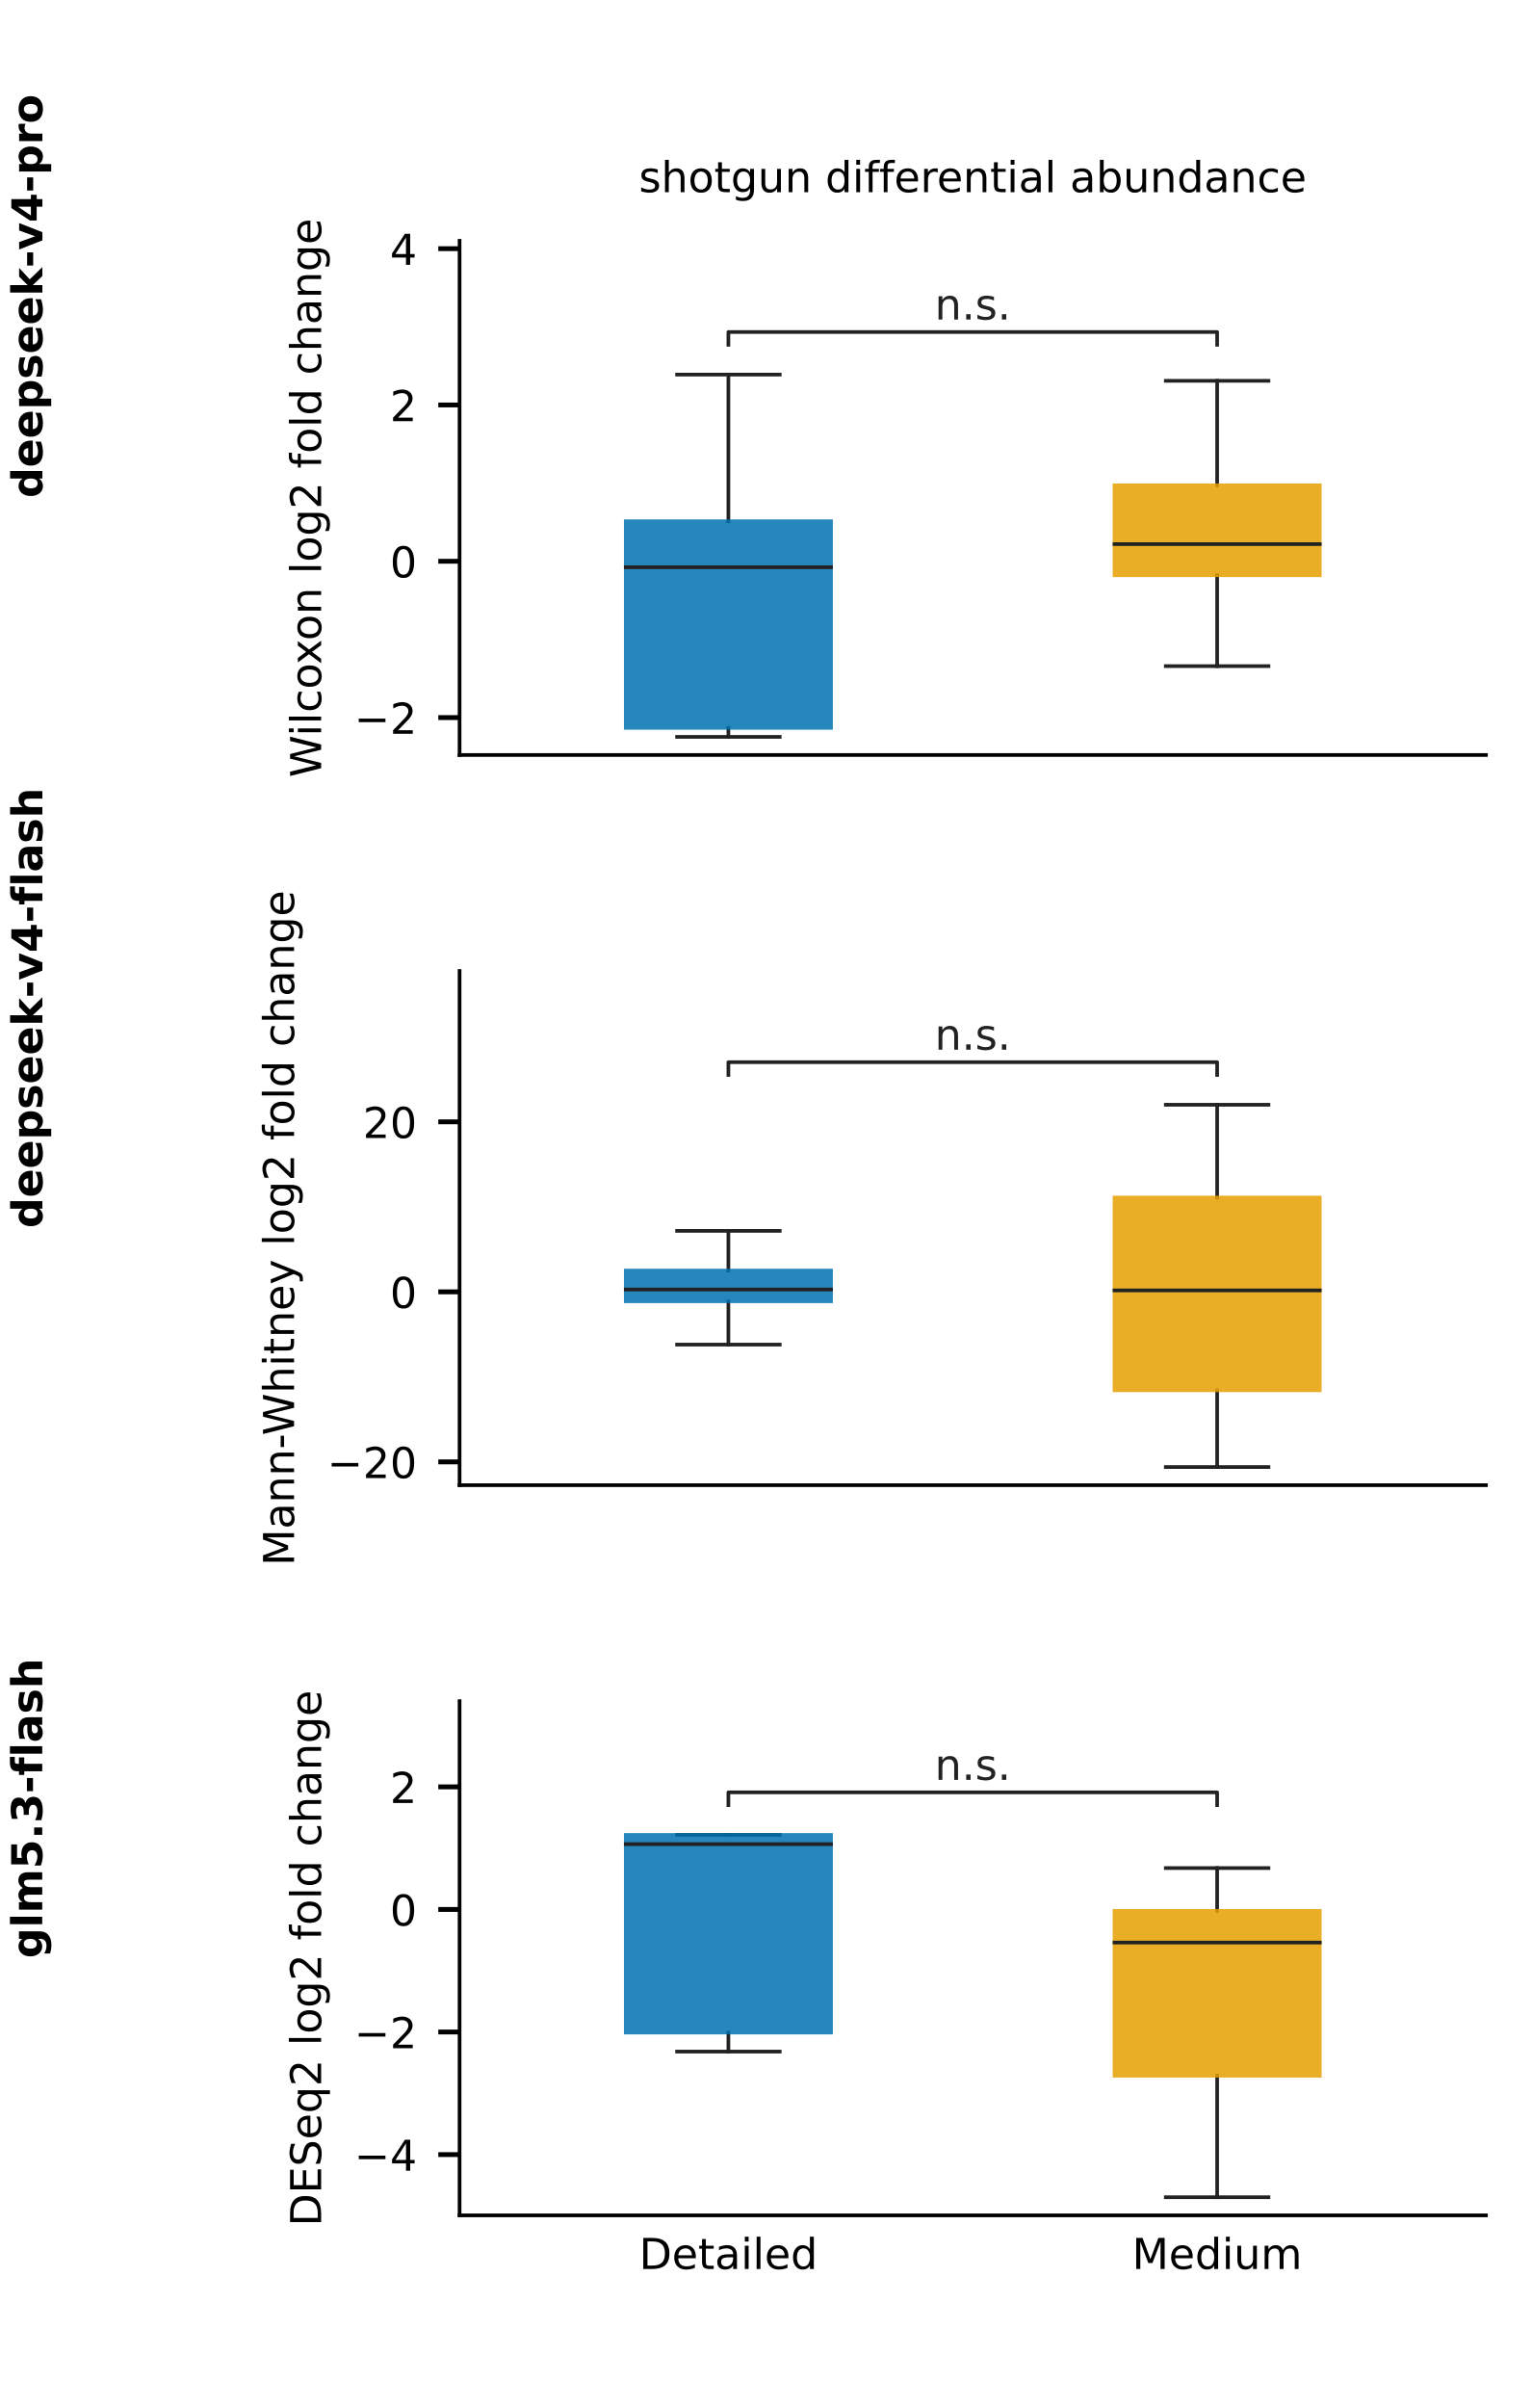
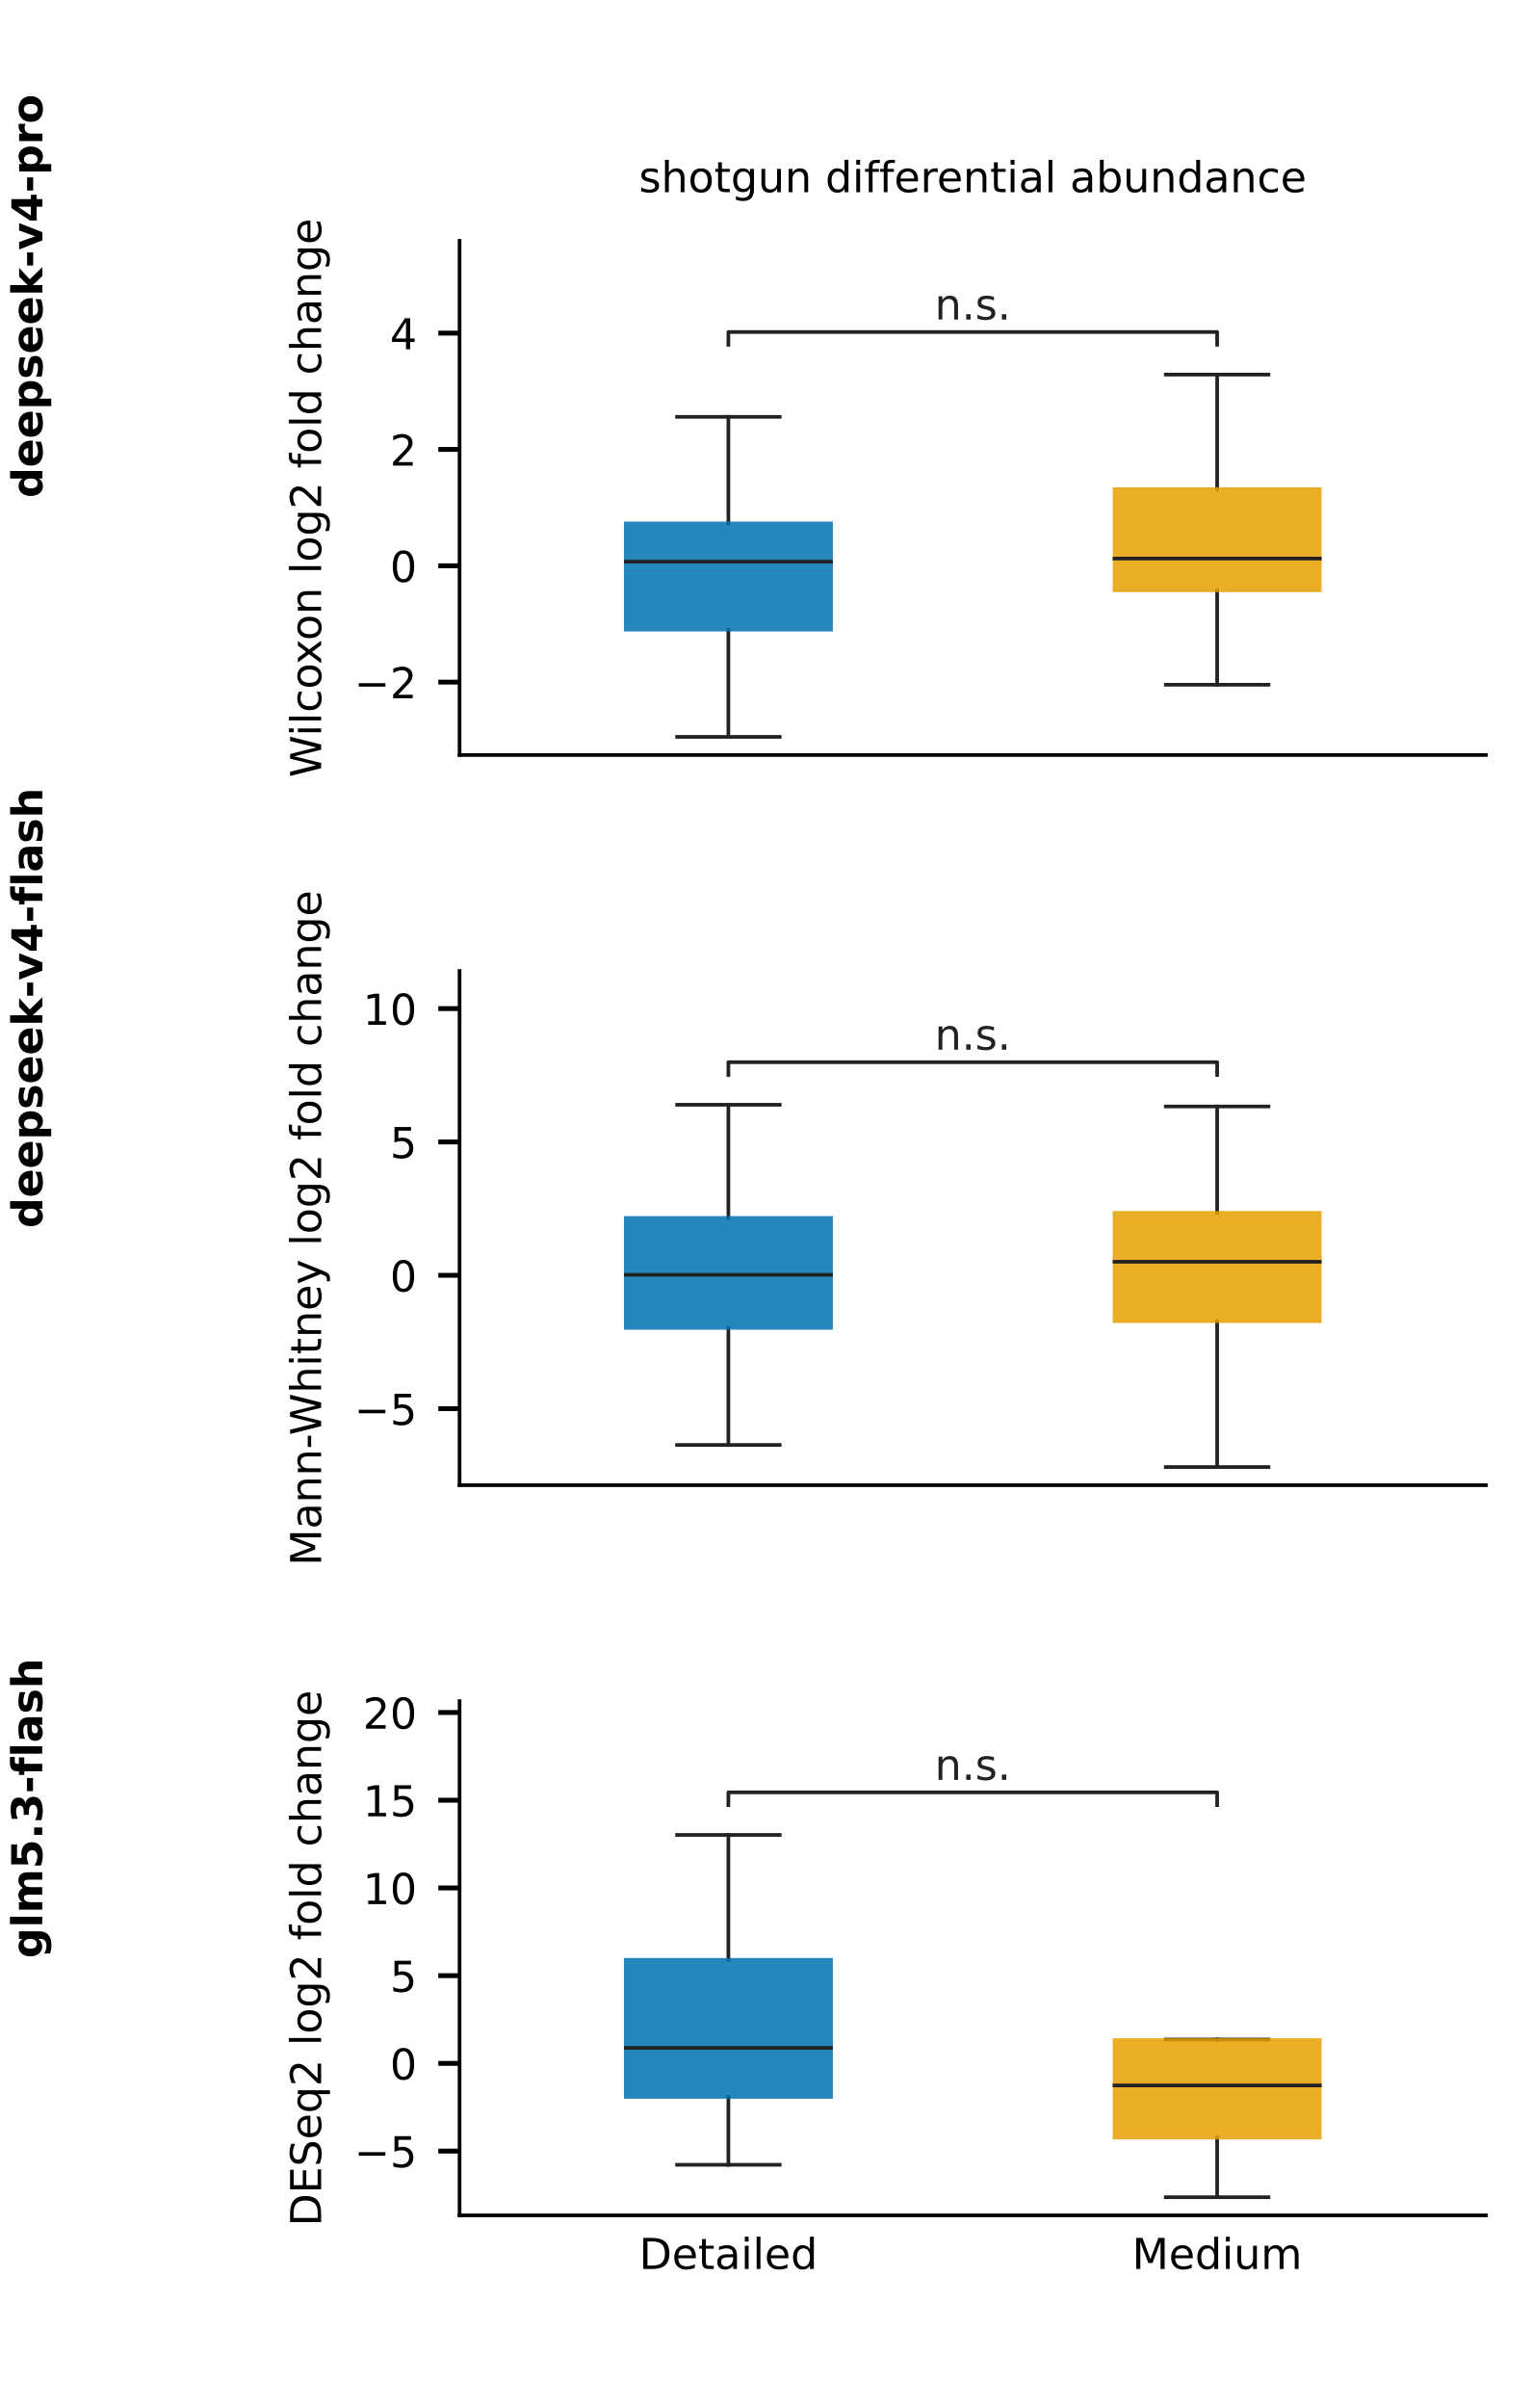
<svg xmlns="http://www.w3.org/2000/svg" xmlns:xlink="http://www.w3.org/1999/xlink" height="396pt" version="1.1" viewBox="0 0 252 396" width="252pt">
  <defs>
    <style type="text/css">*{stroke-linecap:butt;stroke-linejoin:round;}</style>
  </defs>
  <g id="figure_1">
    <g id="patch_1">
      <path d="M 0 396  L 252 396  L 252 0  L 0 0  z " style="fill:#ffffff;" />
    </g>
    <g id="axes_1">
      <g id="patch_2">
        <path d="M 75.6 124.162  L 244.44 124.162  L 244.44 39.6  L 75.6 39.6  z " style="fill:#ffffff;" />
      </g>
      <g id="matplotlib.axis_1">
        <g id="xtick_1">
          <g id="line2d_1" />
        </g>
        <g id="xtick_2">
          <g id="line2d_2" />
        </g>
      </g>
      <g id="matplotlib.axis_2">
        <g id="ytick_1">
          <g id="line2d_3">
            <defs>
-               <path d="M 0 0  L -3.5 0  " id="m2d9f21f140" style="stroke:#000000;stroke-width:0.8;" />
+               <path d="M 0 0  L -3.5 0  " id="mbf0783d53c" style="stroke:#000000;stroke-width:0.8;" />
            </defs>
            <g>
-               <use style="stroke:#000000;stroke-width:0.8;" x="75.6" xlink:href="#m2d9f21f140" y="118.006" />
+               <use style="stroke:#000000;stroke-width:0.8;" x="75.6" xlink:href="#mbf0783d53c" y="112.173" />
            </g>
          </g>
          <g id="text_1">
-             <text style="font-family:DejaVu Sans;font-size:7px;font-stretch:normal;font-style:normal;font-weight:normal;text-anchor:end;" transform="rotate(-0, 68.6, 120.6651)" x="68.6" y="120.665">−2</text>
+             <text style="font-family:DejaVu Sans;font-size:7px;font-stretch:normal;font-style:normal;font-weight:normal;text-anchor:end;" transform="rotate(-0, 68.6, 114.8325)" x="68.6" y="114.832">−2</text>
          </g>
        </g>
        <g id="ytick_2">
          <g id="line2d_4">
            <g>
-               <use style="stroke:#000000;stroke-width:0.8;" x="75.6" xlink:href="#m2d9f21f140" y="92.301" />
+               <use style="stroke:#000000;stroke-width:0.8;" x="75.6" xlink:href="#mbf0783d53c" y="93.043" />
            </g>
          </g>
          <g id="text_2">
-             <text style="font-family:DejaVu Sans;font-size:7px;font-stretch:normal;font-style:normal;font-weight:normal;text-anchor:end;" transform="rotate(-0, 68.6, 94.96073)" x="68.6" y="94.961">0</text>
+             <text style="font-family:DejaVu Sans;font-size:7px;font-stretch:normal;font-style:normal;font-weight:normal;text-anchor:end;" transform="rotate(-0, 68.6, 95.70237)" x="68.6" y="95.702">0</text>
          </g>
        </g>
        <g id="ytick_3">
          <g id="line2d_5">
            <g>
-               <use style="stroke:#000000;stroke-width:0.8;" x="75.6" xlink:href="#m2d9f21f140" y="66.597" />
+               <use style="stroke:#000000;stroke-width:0.8;" x="75.6" xlink:href="#mbf0783d53c" y="73.913" />
            </g>
          </g>
          <g id="text_3">
-             <text style="font-family:DejaVu Sans;font-size:7px;font-stretch:normal;font-style:normal;font-weight:normal;text-anchor:end;" transform="rotate(-0, 68.6, 69.25638)" x="68.6" y="69.256">2</text>
+             <text style="font-family:DejaVu Sans;font-size:7px;font-stretch:normal;font-style:normal;font-weight:normal;text-anchor:end;" transform="rotate(-0, 68.6, 76.57225)" x="68.6" y="76.572">2</text>
          </g>
        </g>
        <g id="ytick_4">
          <g id="line2d_6">
            <g>
-               <use style="stroke:#000000;stroke-width:0.8;" x="75.6" xlink:href="#m2d9f21f140" y="40.893" />
+               <use style="stroke:#000000;stroke-width:0.8;" x="75.6" xlink:href="#mbf0783d53c" y="54.783" />
            </g>
          </g>
          <g id="text_4">
-             <text style="font-family:DejaVu Sans;font-size:7px;font-stretch:normal;font-style:normal;font-weight:normal;text-anchor:end;" transform="rotate(-0, 68.6, 43.55203)" x="68.6" y="43.552">4</text>
+             <text style="font-family:DejaVu Sans;font-size:7px;font-stretch:normal;font-style:normal;font-weight:normal;text-anchor:end;" transform="rotate(-0, 68.6, 57.44213)" x="68.6" y="57.442">4</text>
          </g>
        </g>
        <g id="text_5">
          <text style="font-family:DejaVu Sans;font-size:7px;font-stretch:normal;font-style:normal;font-weight:normal;text-anchor:middle;" transform="rotate(-90, 52.82469, 81.88125)" x="52.825" y="81.881">Wilcoxon log2 fold change</text>
        </g>
      </g>
      <g id="line2d_7">
-         <path clip-path="url(#p1d72f70a6a)" d="M 119.82 119.701  L 119.82 121.183  " style="fill:none;stroke:#222222;stroke-linecap:square;stroke-width:0.6;" />
+         <path clip-path="url(#pc76e471aee)" d="M 119.82 103.543  L 119.82 121.183  " style="fill:none;stroke:#222222;stroke-linecap:square;stroke-width:0.6;" />
      </g>
      <g id="line2d_8">
-         <path clip-path="url(#p1d72f70a6a)" d="M 119.82 85.721  L 119.82 61.6  " style="fill:none;stroke:#222222;stroke-linecap:square;stroke-width:0.6;" />
+         <path clip-path="url(#pc76e471aee)" d="M 119.82 86.077  L 119.82 68.548  " style="fill:none;stroke:#222222;stroke-linecap:square;stroke-width:0.6;" />
      </g>
      <g id="line2d_9">
-         <path clip-path="url(#p1d72f70a6a)" d="M 111.378 121.183  L 128.262 121.183  " style="fill:none;stroke:#222222;stroke-linecap:square;stroke-width:0.6;" />
+         <path clip-path="url(#pc76e471aee)" d="M 111.378 121.183  L 128.262 121.183  " style="fill:none;stroke:#222222;stroke-linecap:square;stroke-width:0.6;" />
      </g>
      <g id="line2d_10">
-         <path clip-path="url(#p1d72f70a6a)" d="M 111.378 61.6  L 128.262 61.6  " style="fill:none;stroke:#222222;stroke-linecap:square;stroke-width:0.6;" />
+         <path clip-path="url(#pc76e471aee)" d="M 111.378 68.548  L 128.262 68.548  " style="fill:none;stroke:#222222;stroke-linecap:square;stroke-width:0.6;" />
      </g>
      <g id="line2d_11">
-         <path clip-path="url(#p1d72f70a6a)" d="M 200.22 94.601  L 200.22 109.543  " style="fill:none;stroke:#222222;stroke-linecap:square;stroke-width:0.6;" />
+         <path clip-path="url(#pc76e471aee)" d="M 200.22 97.077  L 200.22 112.61  " style="fill:none;stroke:#222222;stroke-linecap:square;stroke-width:0.6;" />
      </g>
      <g id="line2d_12">
-         <path clip-path="url(#p1d72f70a6a)" d="M 200.22 79.807  L 200.22 62.623  " style="fill:none;stroke:#222222;stroke-linecap:square;stroke-width:0.6;" />
+         <path clip-path="url(#pc76e471aee)" d="M 200.22 80.443  L 200.22 61.6  " style="fill:none;stroke:#222222;stroke-linecap:square;stroke-width:0.6;" />
      </g>
      <g id="line2d_13">
-         <path clip-path="url(#p1d72f70a6a)" d="M 191.778 109.543  L 208.662 109.543  " style="fill:none;stroke:#222222;stroke-linecap:square;stroke-width:0.6;" />
+         <path clip-path="url(#pc76e471aee)" d="M 191.778 112.61  L 208.662 112.61  " style="fill:none;stroke:#222222;stroke-linecap:square;stroke-width:0.6;" />
      </g>
      <g id="line2d_14">
-         <path clip-path="url(#p1d72f70a6a)" d="M 191.778 62.623  L 208.662 62.623  " style="fill:none;stroke:#222222;stroke-linecap:square;stroke-width:0.6;" />
+         <path clip-path="url(#pc76e471aee)" d="M 191.778 61.6  L 208.662 61.6  " style="fill:none;stroke:#222222;stroke-linecap:square;stroke-width:0.6;" />
      </g>
      <g id="patch_3">
-         <path clip-path="url(#p1d72f70a6a)" d="M 102.936 119.701  L 136.704 119.701  L 136.704 85.721  L 102.936 85.721  L 102.936 119.701  z " style="fill:#0072b2;opacity:0.85;stroke:#0072b2;stroke-linejoin:miter;stroke-width:0.6;" />
+         <path clip-path="url(#pc76e471aee)" d="M 102.936 103.543  L 136.704 103.543  L 136.704 86.077  L 102.936 86.077  L 102.936 103.543  z " style="fill:#0072b2;opacity:0.85;stroke:#0072b2;stroke-linejoin:miter;stroke-width:0.6;" />
      </g>
      <g id="patch_4">
-         <path clip-path="url(#p1d72f70a6a)" d="M 183.336 94.601  L 217.104 94.601  L 217.104 79.807  L 183.336 79.807  L 183.336 94.601  z " style="fill:#e69f00;opacity:0.85;stroke:#e69f00;stroke-linejoin:miter;stroke-width:0.6;" />
+         <path clip-path="url(#pc76e471aee)" d="M 183.336 97.077  L 217.104 97.077  L 217.104 80.443  L 183.336 80.443  L 183.336 97.077  z " style="fill:#e69f00;opacity:0.85;stroke:#e69f00;stroke-linejoin:miter;stroke-width:0.6;" />
      </g>
      <g id="line2d_15">
-         <path clip-path="url(#p1d72f70a6a)" d="M 102.936 93.284  L 136.704 93.284  " style="fill:none;stroke:#222222;stroke-linecap:square;stroke-width:0.6;" />
+         <path clip-path="url(#pc76e471aee)" d="M 102.936 92.361  L 136.704 92.361  " style="fill:none;stroke:#222222;stroke-linecap:square;stroke-width:0.6;" />
      </g>
      <g id="line2d_16">
-         <path clip-path="url(#p1d72f70a6a)" d="M 183.336 89.479  L 217.104 89.479  " style="fill:none;stroke:#222222;stroke-linecap:square;stroke-width:0.6;" />
+         <path clip-path="url(#pc76e471aee)" d="M 183.336 91.852  L 217.104 91.852  " style="fill:none;stroke:#222222;stroke-linecap:square;stroke-width:0.6;" />
      </g>
      <g id="patch_5">
        <path d="M 75.6 124.162  L 75.6 39.6  " style="fill:none;stroke:#000000;stroke-linecap:square;stroke-linejoin:miter;stroke-width:0.6;" />
      </g>
      <g id="patch_6">
        <path d="M 75.6 124.162  L 244.44 124.162  " style="fill:none;stroke:#000000;stroke-linecap:square;stroke-linejoin:miter;stroke-width:0.6;" />
      </g>
      <g id="text_6">
        <text style="font-family:DejaVu Sans;font-size:7px;font-stretch:normal;font-style:normal;font-weight:normal;text-anchor:middle;" transform="rotate(-0, 160.02, 31.6)" x="160.02" y="31.6">shotgun differential abundance</text>
      </g>
      <g id="sig-bracket">
        <path d="M 119.82 57  L 119.82 54.6  L 200.22 54.6  L 200.22 57  " style="fill:none;stroke:#222222;stroke-width:0.6;" />
      </g>
      <g id="sig-bracket">
        <text style="fill:#222222;font-family:DejaVu Sans;font-size:7px;font-stretch:normal;font-style:normal;font-weight:normal;text-anchor:middle;" transform="rotate(-0, 160.02, 52.54422)" x="160.02" y="52.544">n.s.</text>
      </g>
    </g>
    <g id="axes_2">
      <g id="patch_7">
        <path d="M 75.6 244.241  L 244.44 244.241  L 244.44 159.679  L 75.6 159.679  z " style="fill:#ffffff;" />
      </g>
      <g id="matplotlib.axis_3">
        <g id="xtick_3">
          <g id="line2d_17" />
        </g>
        <g id="xtick_4">
          <g id="line2d_18" />
        </g>
      </g>
      <g id="matplotlib.axis_4">
        <g id="ytick_5">
          <g id="line2d_19">
            <g>
-               <use style="stroke:#000000;stroke-width:0.8;" x="75.6" xlink:href="#m2d9f21f140" y="240.409" />
+               <use style="stroke:#000000;stroke-width:0.8;" x="75.6" xlink:href="#mbf0783d53c" y="231.659" />
            </g>
          </g>
          <g id="text_7">
-             <text style="font-family:DejaVu Sans;font-size:7px;font-stretch:normal;font-style:normal;font-weight:normal;text-anchor:end;" transform="rotate(-0, 68.6, 243.0682)" x="68.6" y="243.068">−20</text>
+             <text style="font-family:DejaVu Sans;font-size:7px;font-stretch:normal;font-style:normal;font-weight:normal;text-anchor:end;" transform="rotate(-0, 68.6, 234.3181)" x="68.6" y="234.318">−5</text>
          </g>
        </g>
        <g id="ytick_6">
          <g id="line2d_20">
            <g>
-               <use style="stroke:#000000;stroke-width:0.8;" x="75.6" xlink:href="#m2d9f21f140" y="212.448" />
+               <use style="stroke:#000000;stroke-width:0.8;" x="75.6" xlink:href="#mbf0783d53c" y="209.727" />
            </g>
          </g>
          <g id="text_8">
-             <text style="font-family:DejaVu Sans;font-size:7px;font-stretch:normal;font-style:normal;font-weight:normal;text-anchor:end;" transform="rotate(-0, 68.6, 215.1073)" x="68.6" y="215.107">0</text>
+             <text style="font-family:DejaVu Sans;font-size:7px;font-stretch:normal;font-style:normal;font-weight:normal;text-anchor:end;" transform="rotate(-0, 68.6, 212.3868)" x="68.6" y="212.387">0</text>
          </g>
        </g>
        <g id="ytick_7">
          <g id="line2d_21">
            <g>
-               <use style="stroke:#000000;stroke-width:0.8;" x="75.6" xlink:href="#m2d9f21f140" y="184.487" />
+               <use style="stroke:#000000;stroke-width:0.8;" x="75.6" xlink:href="#mbf0783d53c" y="187.796" />
            </g>
          </g>
          <g id="text_9">
-             <text style="font-family:DejaVu Sans;font-size:7px;font-stretch:normal;font-style:normal;font-weight:normal;text-anchor:end;" transform="rotate(-0, 68.6, 187.1464)" x="68.6" y="187.146">20</text>
-           </g>
-         </g>
-         <g id="text_10">
-           <text style="font-family:DejaVu Sans;font-size:7px;font-stretch:normal;font-style:normal;font-weight:normal;text-anchor:middle;" transform="rotate(-90, 48.37094, 201.96)" x="48.371" y="201.96">Mann-Whitney log2 fold change</text>
-         </g>
-       </g>
-       <g id="line2d_22">
-         <path clip-path="url(#p033f6c3d9e)" d="M 119.82 213.998  L 119.82 221.117  " style="fill:none;stroke:#222222;stroke-linecap:square;stroke-width:0.6;" />
+             <text style="font-family:DejaVu Sans;font-size:7px;font-stretch:normal;font-style:normal;font-weight:normal;text-anchor:end;" transform="rotate(-0, 68.6, 190.4554)" x="68.6" y="190.455">5</text>
+           </g>
+         </g>
+         <g id="ytick_8">
+           <g id="line2d_22">
+             <g>
+               <use style="stroke:#000000;stroke-width:0.8;" x="75.6" xlink:href="#mbf0783d53c" y="165.865" />
+             </g>
+           </g>
+           <g id="text_10">
+             <text style="font-family:DejaVu Sans;font-size:7px;font-stretch:normal;font-style:normal;font-weight:normal;text-anchor:end;" transform="rotate(-0, 68.6, 168.5241)" x="68.6" y="168.524">10</text>
+           </g>
+         </g>
+         <g id="text_11">
+           <text style="font-family:DejaVu Sans;font-size:7px;font-stretch:normal;font-style:normal;font-weight:normal;text-anchor:middle;" transform="rotate(-90, 52.82469, 201.96)" x="52.825" y="201.96">Mann-Whitney log2 fold change</text>
+         </g>
      </g>
      <g id="line2d_23">
-         <path clip-path="url(#p033f6c3d9e)" d="M 119.82 208.946  L 119.82 202.422  " style="fill:none;stroke:#222222;stroke-linecap:square;stroke-width:0.6;" />
+         <path clip-path="url(#p178eb98841)" d="M 119.82 218.372  L 119.82 237.629  " style="fill:none;stroke:#222222;stroke-linecap:square;stroke-width:0.6;" />
      </g>
      <g id="line2d_24">
-         <path clip-path="url(#p033f6c3d9e)" d="M 111.378 221.117  L 128.262 221.117  " style="fill:none;stroke:#222222;stroke-linecap:square;stroke-width:0.6;" />
+         <path clip-path="url(#p178eb98841)" d="M 119.82 200.288  L 119.82 181.679  " style="fill:none;stroke:#222222;stroke-linecap:square;stroke-width:0.6;" />
      </g>
      <g id="line2d_25">
-         <path clip-path="url(#p033f6c3d9e)" d="M 111.378 202.422  L 128.262 202.422  " style="fill:none;stroke:#222222;stroke-linecap:square;stroke-width:0.6;" />
+         <path clip-path="url(#p178eb98841)" d="M 111.378 237.629  L 128.262 237.629  " style="fill:none;stroke:#222222;stroke-linecap:square;stroke-width:0.6;" />
      </g>
      <g id="line2d_26">
-         <path clip-path="url(#p033f6c3d9e)" d="M 200.22 228.632  L 200.22 241.262  " style="fill:none;stroke:#222222;stroke-linecap:square;stroke-width:0.6;" />
+         <path clip-path="url(#p178eb98841)" d="M 111.378 181.679  L 128.262 181.679  " style="fill:none;stroke:#222222;stroke-linecap:square;stroke-width:0.6;" />
      </g>
      <g id="line2d_27">
-         <path clip-path="url(#p033f6c3d9e)" d="M 200.22 196.936  L 200.22 181.679  " style="fill:none;stroke:#222222;stroke-linecap:square;stroke-width:0.6;" />
+         <path clip-path="url(#p178eb98841)" d="M 200.22 217.262  L 200.22 241.262  " style="fill:none;stroke:#222222;stroke-linecap:square;stroke-width:0.6;" />
      </g>
      <g id="line2d_28">
-         <path clip-path="url(#p033f6c3d9e)" d="M 191.778 241.262  L 208.662 241.262  " style="fill:none;stroke:#222222;stroke-linecap:square;stroke-width:0.6;" />
+         <path clip-path="url(#p178eb98841)" d="M 200.22 199.462  L 200.22 181.959  " style="fill:none;stroke:#222222;stroke-linecap:square;stroke-width:0.6;" />
      </g>
      <g id="line2d_29">
-         <path clip-path="url(#p033f6c3d9e)" d="M 191.778 181.679  L 208.662 181.679  " style="fill:none;stroke:#222222;stroke-linecap:square;stroke-width:0.6;" />
+         <path clip-path="url(#p178eb98841)" d="M 191.778 241.262  L 208.662 241.262  " style="fill:none;stroke:#222222;stroke-linecap:square;stroke-width:0.6;" />
+       </g>
+       <g id="line2d_30">
+         <path clip-path="url(#p178eb98841)" d="M 191.778 181.959  L 208.662 181.959  " style="fill:none;stroke:#222222;stroke-linecap:square;stroke-width:0.6;" />
      </g>
      <g id="patch_8">
-         <path clip-path="url(#p033f6c3d9e)" d="M 102.936 213.998  L 136.704 213.998  L 136.704 208.946  L 102.936 208.946  L 102.936 213.998  z " style="fill:#0072b2;opacity:0.85;stroke:#0072b2;stroke-linejoin:miter;stroke-width:0.6;" />
+         <path clip-path="url(#p178eb98841)" d="M 102.936 218.372  L 136.704 218.372  L 136.704 200.288  L 102.936 200.288  L 102.936 218.372  z " style="fill:#0072b2;opacity:0.85;stroke:#0072b2;stroke-linejoin:miter;stroke-width:0.6;" />
      </g>
      <g id="patch_9">
-         <path clip-path="url(#p033f6c3d9e)" d="M 183.336 228.632  L 217.104 228.632  L 217.104 196.936  L 183.336 196.936  L 183.336 228.632  z " style="fill:#e69f00;opacity:0.85;stroke:#e69f00;stroke-linejoin:miter;stroke-width:0.6;" />
-       </g>
-       <g id="line2d_30">
-         <path clip-path="url(#p033f6c3d9e)" d="M 102.936 212.065  L 136.704 212.065  " style="fill:none;stroke:#222222;stroke-linecap:square;stroke-width:0.6;" />
+         <path clip-path="url(#p178eb98841)" d="M 183.336 217.262  L 217.104 217.262  L 217.104 199.462  L 183.336 199.462  L 183.336 217.262  z " style="fill:#e69f00;opacity:0.85;stroke:#e69f00;stroke-linejoin:miter;stroke-width:0.6;" />
      </g>
      <g id="line2d_31">
-         <path clip-path="url(#p033f6c3d9e)" d="M 183.336 212.212  L 217.104 212.212  " style="fill:none;stroke:#222222;stroke-linecap:square;stroke-width:0.6;" />
+         <path clip-path="url(#p178eb98841)" d="M 102.936 209.648  L 136.704 209.648  " style="fill:none;stroke:#222222;stroke-linecap:square;stroke-width:0.6;" />
+       </g>
+       <g id="line2d_32">
+         <path clip-path="url(#p178eb98841)" d="M 183.336 207.497  L 217.104 207.497  " style="fill:none;stroke:#222222;stroke-linecap:square;stroke-width:0.6;" />
      </g>
      <g id="patch_10">
        <path d="M 75.6 244.241  L 75.6 159.679  " style="fill:none;stroke:#000000;stroke-linecap:square;stroke-linejoin:miter;stroke-width:0.6;" />
      </g>
      <g id="patch_11">
        <path d="M 75.6 244.241  L 244.44 244.241  " style="fill:none;stroke:#000000;stroke-linecap:square;stroke-linejoin:miter;stroke-width:0.6;" />
      </g>
      <g id="sig-bracket">
        <path d="M 119.82 177.079  L 119.82 174.679  L 200.22 174.679  L 200.22 177.079  " style="fill:none;stroke:#222222;stroke-width:0.6;" />
      </g>
      <g id="sig-bracket">
        <text style="fill:#222222;font-family:DejaVu Sans;font-size:7px;font-stretch:normal;font-style:normal;font-weight:normal;text-anchor:middle;" transform="rotate(-0, 160.02, 172.623)" x="160.02" y="172.623">n.s.</text>
      </g>
    </g>
    <g id="axes_3">
      <g id="patch_12">
        <path d="M 75.6 364.32  L 244.44 364.32  L 244.44 279.757  L 75.6 279.757  z " style="fill:#ffffff;" />
      </g>
      <g id="matplotlib.axis_5">
        <g id="xtick_5">
-           <g id="line2d_32" />
-           <g id="text_11">
-             <text style="font-family:DejaVu Sans;font-size:7px;font-stretch:normal;font-style:normal;font-weight:normal;text-anchor:middle;" transform="rotate(-0, 119.82, 373.1389)" x="119.82" y="373.139">Detailed</text>
-           </g>
-         </g>
-         <g id="xtick_6">
          <g id="line2d_33" />
          <g id="text_12">
+             <text style="font-family:DejaVu Sans;font-size:7px;font-stretch:normal;font-style:normal;font-weight:normal;text-anchor:middle;" transform="rotate(-0, 119.82, 373.1389)" x="119.82" y="373.139">Detailed</text>
+           </g>
+         </g>
+         <g id="xtick_6">
+           <g id="line2d_34" />
+           <g id="text_13">
            <text style="font-family:DejaVu Sans;font-size:7px;font-stretch:normal;font-style:normal;font-weight:normal;text-anchor:middle;" transform="rotate(-0, 200.22, 373.1389)" x="200.22" y="373.139">Medium</text>
          </g>
        </g>
      </g>
      <g id="matplotlib.axis_6">
-         <g id="ytick_8">
-           <g id="line2d_34">
-             <g>
-               <use style="stroke:#000000;stroke-width:0.8;" x="75.6" xlink:href="#m2d9f21f140" y="354.324" />
-             </g>
-           </g>
-           <g id="text_13">
-             <text style="font-family:DejaVu Sans;font-size:7px;font-stretch:normal;font-style:normal;font-weight:normal;text-anchor:end;" transform="rotate(-0, 68.6, 356.9837)" x="68.6" y="356.984">−4</text>
-           </g>
-         </g>
        <g id="ytick_9">
          <g id="line2d_35">
            <g>
-               <use style="stroke:#000000;stroke-width:0.8;" x="75.6" xlink:href="#m2d9f21f140" y="334.167" />
+               <use style="stroke:#000000;stroke-width:0.8;" x="75.6" xlink:href="#mbf0783d53c" y="353.752" />
            </g>
          </g>
          <g id="text_14">
-             <text style="font-family:DejaVu Sans;font-size:7px;font-stretch:normal;font-style:normal;font-weight:normal;text-anchor:end;" transform="rotate(-0, 68.6, 336.8261)" x="68.6" y="336.826">−2</text>
+             <text style="font-family:DejaVu Sans;font-size:7px;font-stretch:normal;font-style:normal;font-weight:normal;text-anchor:end;" transform="rotate(-0, 68.6, 356.411)" x="68.6" y="356.411">−5</text>
          </g>
        </g>
        <g id="ytick_10">
          <g id="line2d_36">
            <g>
-               <use style="stroke:#000000;stroke-width:0.8;" x="75.6" xlink:href="#m2d9f21f140" y="314.009" />
+               <use style="stroke:#000000;stroke-width:0.8;" x="75.6" xlink:href="#mbf0783d53c" y="339.326" />
            </g>
          </g>
          <g id="text_15">
-             <text style="font-family:DejaVu Sans;font-size:7px;font-stretch:normal;font-style:normal;font-weight:normal;text-anchor:end;" transform="rotate(-0, 68.6, 316.6685)" x="68.6" y="316.669">0</text>
+             <text style="font-family:DejaVu Sans;font-size:7px;font-stretch:normal;font-style:normal;font-weight:normal;text-anchor:end;" transform="rotate(-0, 68.6, 341.985)" x="68.6" y="341.985">0</text>
          </g>
        </g>
        <g id="ytick_11">
          <g id="line2d_37">
            <g>
-               <use style="stroke:#000000;stroke-width:0.8;" x="75.6" xlink:href="#m2d9f21f140" y="293.851" />
+               <use style="stroke:#000000;stroke-width:0.8;" x="75.6" xlink:href="#mbf0783d53c" y="324.9" />
            </g>
          </g>
          <g id="text_16">
-             <text style="font-family:DejaVu Sans;font-size:7px;font-stretch:normal;font-style:normal;font-weight:normal;text-anchor:end;" transform="rotate(-0, 68.6, 296.5109)" x="68.6" y="296.511">2</text>
-           </g>
-         </g>
-         <g id="text_17">
+             <text style="font-family:DejaVu Sans;font-size:7px;font-stretch:normal;font-style:normal;font-weight:normal;text-anchor:end;" transform="rotate(-0, 68.6, 327.559)" x="68.6" y="327.559">5</text>
+           </g>
+         </g>
+         <g id="ytick_12">
+           <g id="line2d_38">
+             <g>
+               <use style="stroke:#000000;stroke-width:0.8;" x="75.6" xlink:href="#mbf0783d53c" y="310.474" />
+             </g>
+           </g>
+           <g id="text_17">
+             <text style="font-family:DejaVu Sans;font-size:7px;font-stretch:normal;font-style:normal;font-weight:normal;text-anchor:end;" transform="rotate(-0, 68.6, 313.133)" x="68.6" y="313.133">10</text>
+           </g>
+         </g>
+         <g id="ytick_13">
+           <g id="line2d_39">
+             <g>
+               <use style="stroke:#000000;stroke-width:0.8;" x="75.6" xlink:href="#mbf0783d53c" y="296.048" />
+             </g>
+           </g>
+           <g id="text_18">
+             <text style="font-family:DejaVu Sans;font-size:7px;font-stretch:normal;font-style:normal;font-weight:normal;text-anchor:end;" transform="rotate(-0, 68.6, 298.707)" x="68.6" y="298.707">15</text>
+           </g>
+         </g>
+         <g id="ytick_14">
+           <g id="line2d_40">
+             <g>
+               <use style="stroke:#000000;stroke-width:0.8;" x="75.6" xlink:href="#mbf0783d53c" y="281.622" />
+             </g>
+           </g>
+           <g id="text_19">
+             <text style="font-family:DejaVu Sans;font-size:7px;font-stretch:normal;font-style:normal;font-weight:normal;text-anchor:end;" transform="rotate(-0, 68.6, 284.281)" x="68.6" y="284.281">20</text>
+           </g>
+         </g>
+         <g id="text_20">
          <text style="font-family:DejaVu Sans;font-size:7px;font-stretch:normal;font-style:normal;font-weight:normal;text-anchor:middle;" transform="rotate(-90, 52.82469, 322.0387)" x="52.825" y="322.039">DESeq2 log2 fold change</text>
        </g>
      </g>
-       <g id="line2d_38">
-         <path clip-path="url(#p7e282db9f5)" d="M 119.82 334.262  L 119.82 337.39  " style="fill:none;stroke:#222222;stroke-linecap:square;stroke-width:0.6;" />
-       </g>
-       <g id="line2d_39">
-         <path clip-path="url(#p7e282db9f5)" d="M 119.82 301.757  L 119.82 301.757  " style="fill:none;stroke:#222222;stroke-linecap:square;stroke-width:0.6;" />
-       </g>
-       <g id="line2d_40">
-         <path clip-path="url(#p7e282db9f5)" d="M 111.378 337.39  L 128.262 337.39  " style="fill:none;stroke:#222222;stroke-linecap:square;stroke-width:0.6;" />
-       </g>
      <g id="line2d_41">
-         <path clip-path="url(#p7e282db9f5)" d="M 111.378 301.757  L 128.262 301.757  " style="fill:none;stroke:#222222;stroke-linecap:square;stroke-width:0.6;" />
+         <path clip-path="url(#p05fc2a3e38)" d="M 119.82 344.843  L 119.82 356.006  " style="fill:none;stroke:#222222;stroke-linecap:square;stroke-width:0.6;" />
      </g>
      <g id="line2d_42">
-         <path clip-path="url(#p7e282db9f5)" d="M 200.22 341.36  L 200.22 361.341  " style="fill:none;stroke:#222222;stroke-linecap:square;stroke-width:0.6;" />
+         <path clip-path="url(#p05fc2a3e38)" d="M 119.82 322.295  L 119.82 301.757  " style="fill:none;stroke:#222222;stroke-linecap:square;stroke-width:0.6;" />
      </g>
      <g id="line2d_43">
-         <path clip-path="url(#p7e282db9f5)" d="M 200.22 314.243  L 200.22 307.202  " style="fill:none;stroke:#222222;stroke-linecap:square;stroke-width:0.6;" />
+         <path clip-path="url(#p05fc2a3e38)" d="M 111.378 356.006  L 128.262 356.006  " style="fill:none;stroke:#222222;stroke-linecap:square;stroke-width:0.6;" />
      </g>
      <g id="line2d_44">
-         <path clip-path="url(#p7e282db9f5)" d="M 191.778 361.341  L 208.662 361.341  " style="fill:none;stroke:#222222;stroke-linecap:square;stroke-width:0.6;" />
+         <path clip-path="url(#p05fc2a3e38)" d="M 111.378 301.757  L 128.262 301.757  " style="fill:none;stroke:#222222;stroke-linecap:square;stroke-width:0.6;" />
      </g>
      <g id="line2d_45">
-         <path clip-path="url(#p7e282db9f5)" d="M 191.778 307.202  L 208.662 307.202  " style="fill:none;stroke:#222222;stroke-linecap:square;stroke-width:0.6;" />
+         <path clip-path="url(#p05fc2a3e38)" d="M 200.22 351.534  L 200.22 361.341  " style="fill:none;stroke:#222222;stroke-linecap:square;stroke-width:0.6;" />
+       </g>
+       <g id="line2d_46">
+         <path clip-path="url(#p05fc2a3e38)" d="M 200.22 335.497  L 200.22 335.397  " style="fill:none;stroke:#222222;stroke-linecap:square;stroke-width:0.6;" />
+       </g>
+       <g id="line2d_47">
+         <path clip-path="url(#p05fc2a3e38)" d="M 191.778 361.341  L 208.662 361.341  " style="fill:none;stroke:#222222;stroke-linecap:square;stroke-width:0.6;" />
+       </g>
+       <g id="line2d_48">
+         <path clip-path="url(#p05fc2a3e38)" d="M 191.778 335.397  L 208.662 335.397  " style="fill:none;stroke:#222222;stroke-linecap:square;stroke-width:0.6;" />
      </g>
      <g id="patch_13">
-         <path clip-path="url(#p7e282db9f5)" d="M 102.936 334.262  L 136.704 334.262  L 136.704 301.757  L 102.936 301.757  L 102.936 334.262  z " style="fill:#0072b2;opacity:0.85;stroke:#0072b2;stroke-linejoin:miter;stroke-width:0.6;" />
+         <path clip-path="url(#p05fc2a3e38)" d="M 102.936 344.843  L 136.704 344.843  L 136.704 322.295  L 102.936 322.295  L 102.936 344.843  z " style="fill:#0072b2;opacity:0.85;stroke:#0072b2;stroke-linejoin:miter;stroke-width:0.6;" />
      </g>
      <g id="patch_14">
-         <path clip-path="url(#p7e282db9f5)" d="M 183.336 341.36  L 217.104 341.36  L 217.104 314.243  L 183.336 314.243  L 183.336 341.36  z " style="fill:#e69f00;opacity:0.85;stroke:#e69f00;stroke-linejoin:miter;stroke-width:0.6;" />
-       </g>
-       <g id="line2d_46">
-         <path clip-path="url(#p7e282db9f5)" d="M 102.936 303.266  L 136.704 303.266  " style="fill:none;stroke:#222222;stroke-linecap:square;stroke-width:0.6;" />
-       </g>
-       <g id="line2d_47">
-         <path clip-path="url(#p7e282db9f5)" d="M 183.336 319.457  L 217.104 319.457  " style="fill:none;stroke:#222222;stroke-linecap:square;stroke-width:0.6;" />
+         <path clip-path="url(#p05fc2a3e38)" d="M 183.336 351.534  L 217.104 351.534  L 217.104 335.497  L 183.336 335.497  L 183.336 351.534  z " style="fill:#e69f00;opacity:0.85;stroke:#e69f00;stroke-linejoin:miter;stroke-width:0.6;" />
+       </g>
+       <g id="line2d_49">
+         <path clip-path="url(#p05fc2a3e38)" d="M 102.936 336.779  L 136.704 336.779  " style="fill:none;stroke:#222222;stroke-linecap:square;stroke-width:0.6;" />
+       </g>
+       <g id="line2d_50">
+         <path clip-path="url(#p05fc2a3e38)" d="M 183.336 342.948  L 217.104 342.948  " style="fill:none;stroke:#222222;stroke-linecap:square;stroke-width:0.6;" />
      </g>
      <g id="patch_15">
        <path d="M 75.6 364.32  L 75.6 279.757  " style="fill:none;stroke:#000000;stroke-linecap:square;stroke-linejoin:miter;stroke-width:0.6;" />
      </g>
      <g id="patch_16">
        <path d="M 75.6 364.32  L 244.44 364.32  " style="fill:none;stroke:#000000;stroke-linecap:square;stroke-linejoin:miter;stroke-width:0.6;" />
      </g>
      <g id="sig-bracket">
        <path d="M 119.82 297.158  L 119.82 294.757  L 200.22 294.757  L 200.22 297.158  " style="fill:none;stroke:#222222;stroke-width:0.6;" />
      </g>
      <g id="sig-bracket">
        <text style="fill:#222222;font-family:DejaVu Sans;font-size:7px;font-stretch:normal;font-style:normal;font-weight:normal;text-anchor:middle;" transform="rotate(-0, 160.02, 292.7017)" x="160.02" y="292.702">n.s.</text>
      </g>
    </g>
-     <g id="text_18">
+     <g id="text_21">
      <text style="font-family:DejaVu Sans;font-size:7px;font-stretch:normal;font-style:normal;font-weight:bold;text-anchor:start;" transform="rotate(-90, 6.971563, 81.88125)" x="6.972" y="81.881">deepseek-v4-pro</text>
    </g>
-     <g id="text_19">
+     <g id="text_22">
      <text style="font-family:DejaVu Sans;font-size:7px;font-stretch:normal;font-style:normal;font-weight:bold;text-anchor:start;" transform="rotate(-90, 6.971563, 201.96)" x="6.972" y="201.96">deepseek-v4-flash</text>
    </g>
-     <g id="text_20">
+     <g id="text_23">
      <text style="font-family:DejaVu Sans;font-size:7px;font-stretch:normal;font-style:normal;font-weight:bold;text-anchor:start;" transform="rotate(-90, 6.944219, 322.0387)" x="6.944" y="322.039">glm5.3-flash</text>
    </g>
  </g>
  <defs>
-     <clipPath id="p1d72f70a6a">
+     <clipPath id="pc76e471aee">
      <rect height="84.562" width="168.84" x="75.6" y="39.6" />
    </clipPath>
-     <clipPath id="p033f6c3d9e">
+     <clipPath id="p178eb98841">
      <rect height="84.562" width="168.84" x="75.6" y="159.679" />
    </clipPath>
-     <clipPath id="p7e282db9f5">
+     <clipPath id="p05fc2a3e38">
      <rect height="84.562" width="168.84" x="75.6" y="279.757" />
    </clipPath>
  </defs>
</svg>
